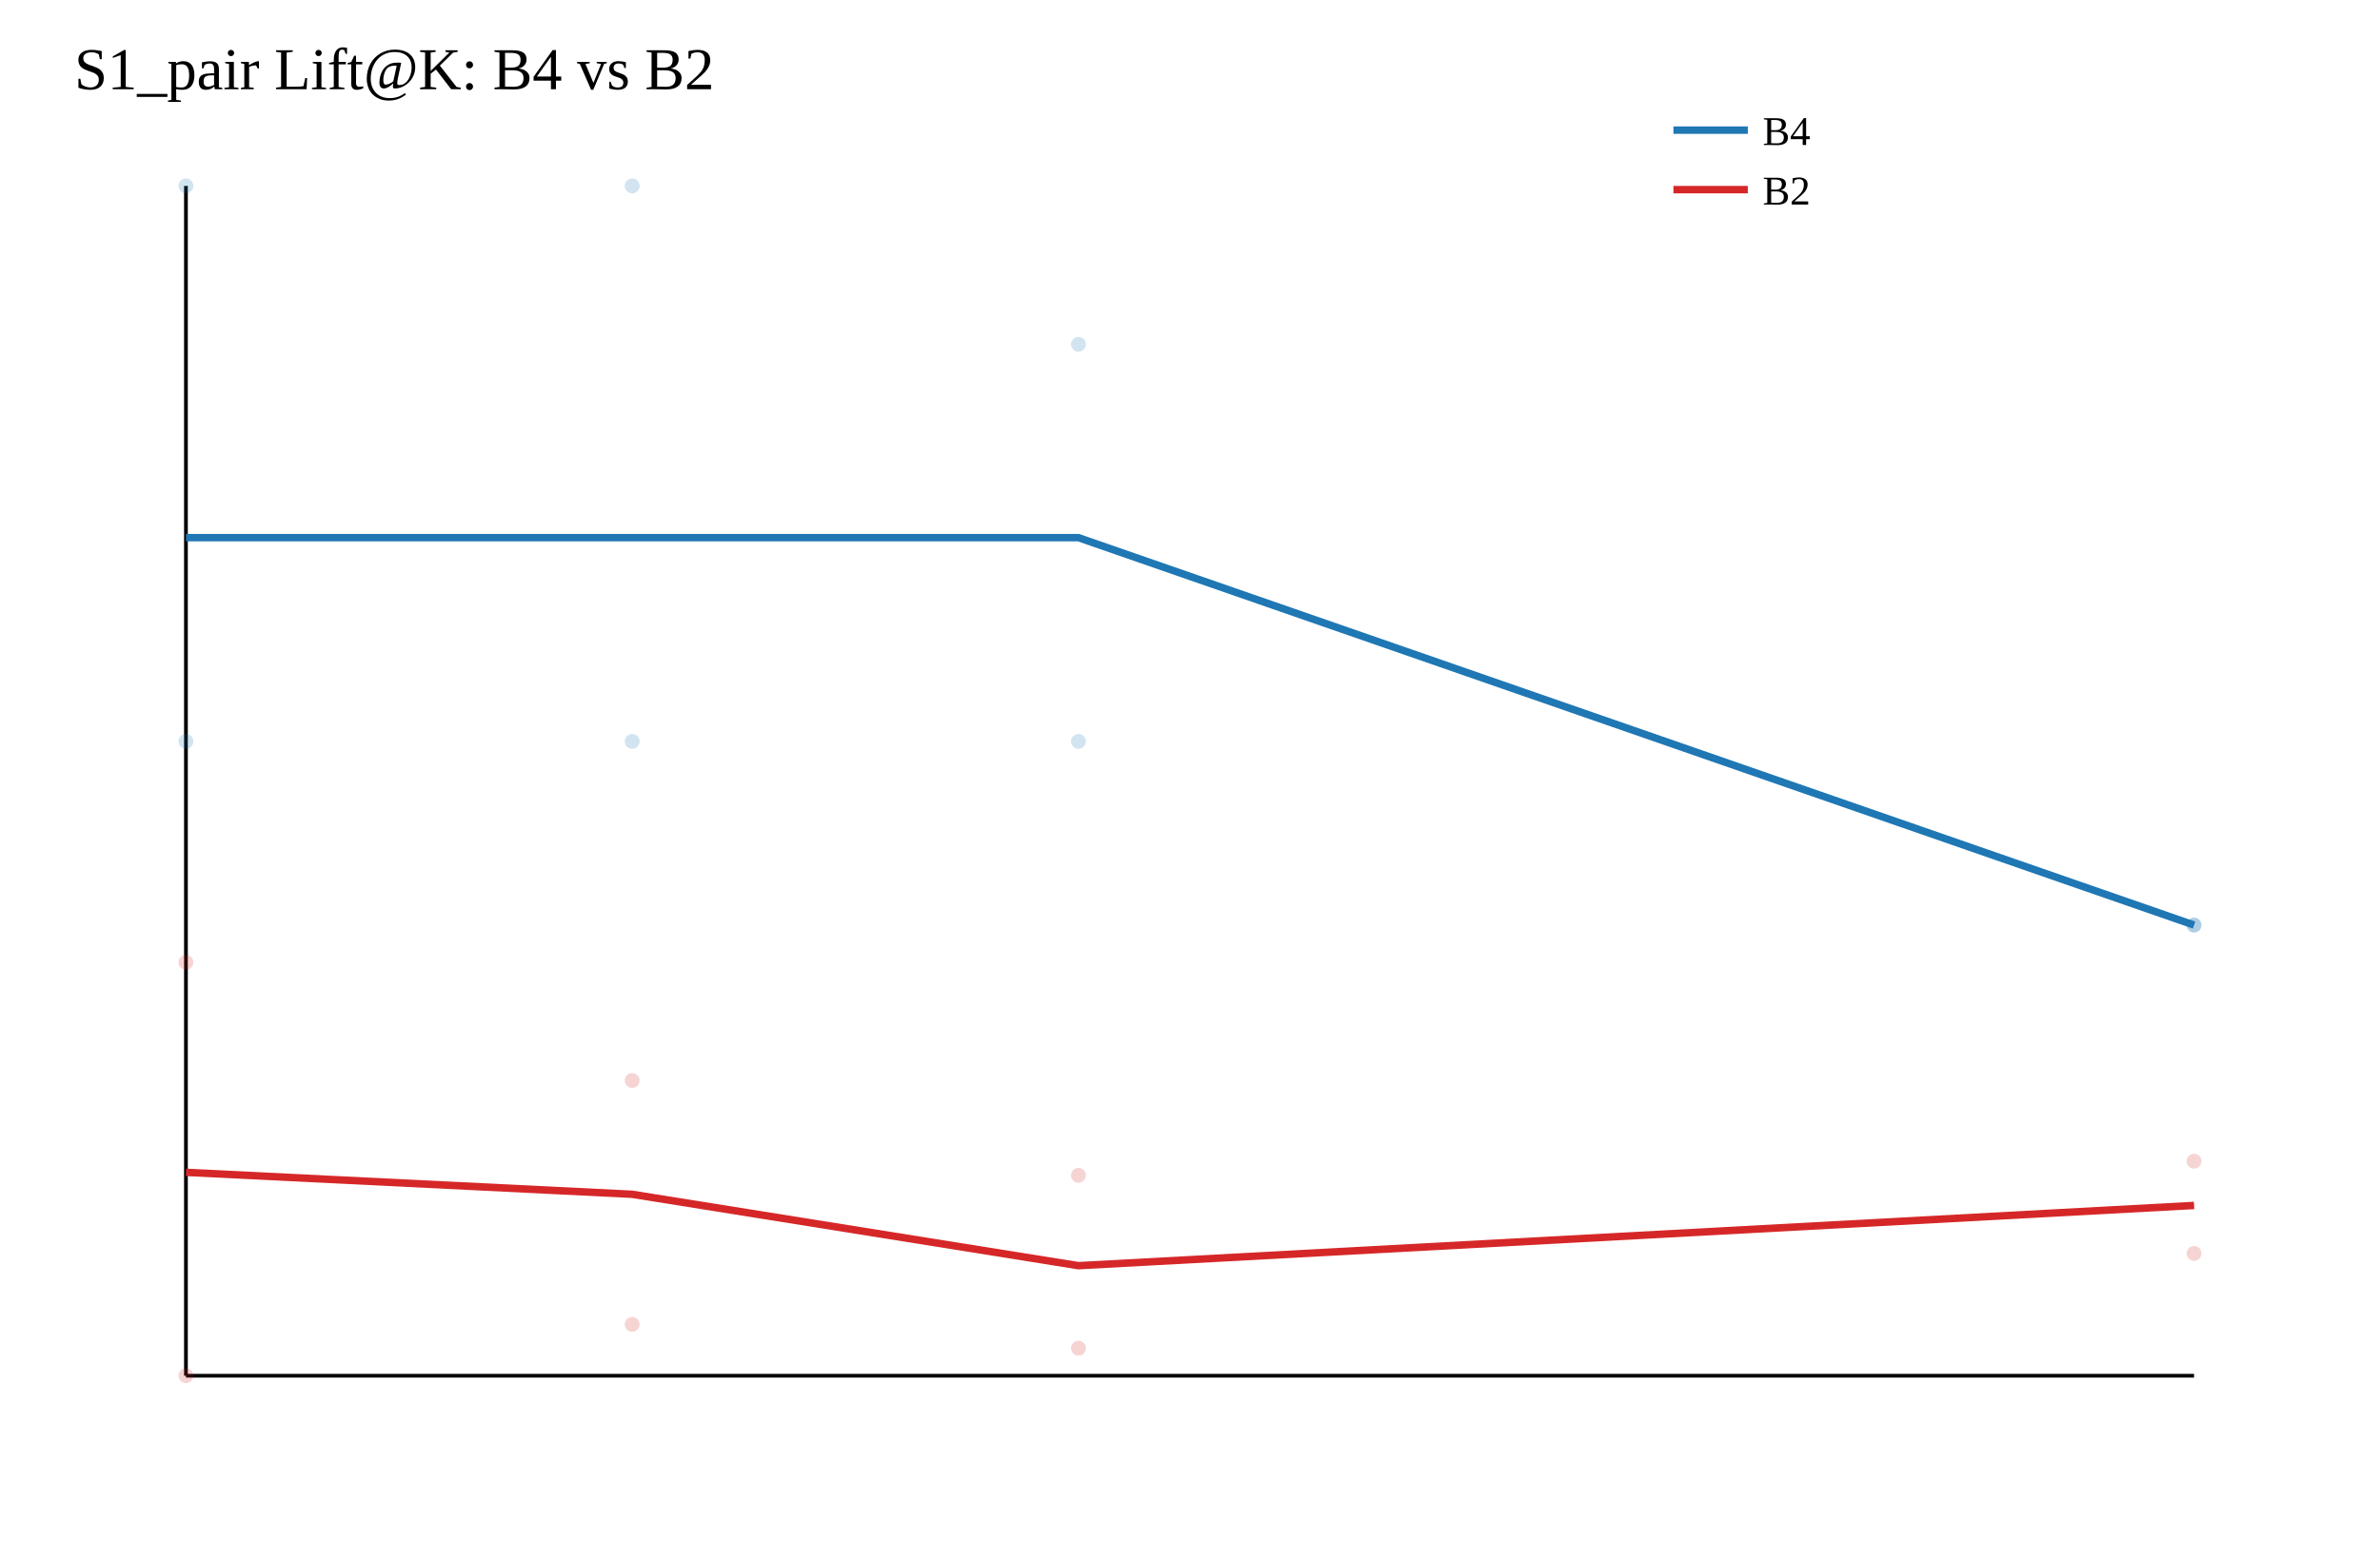
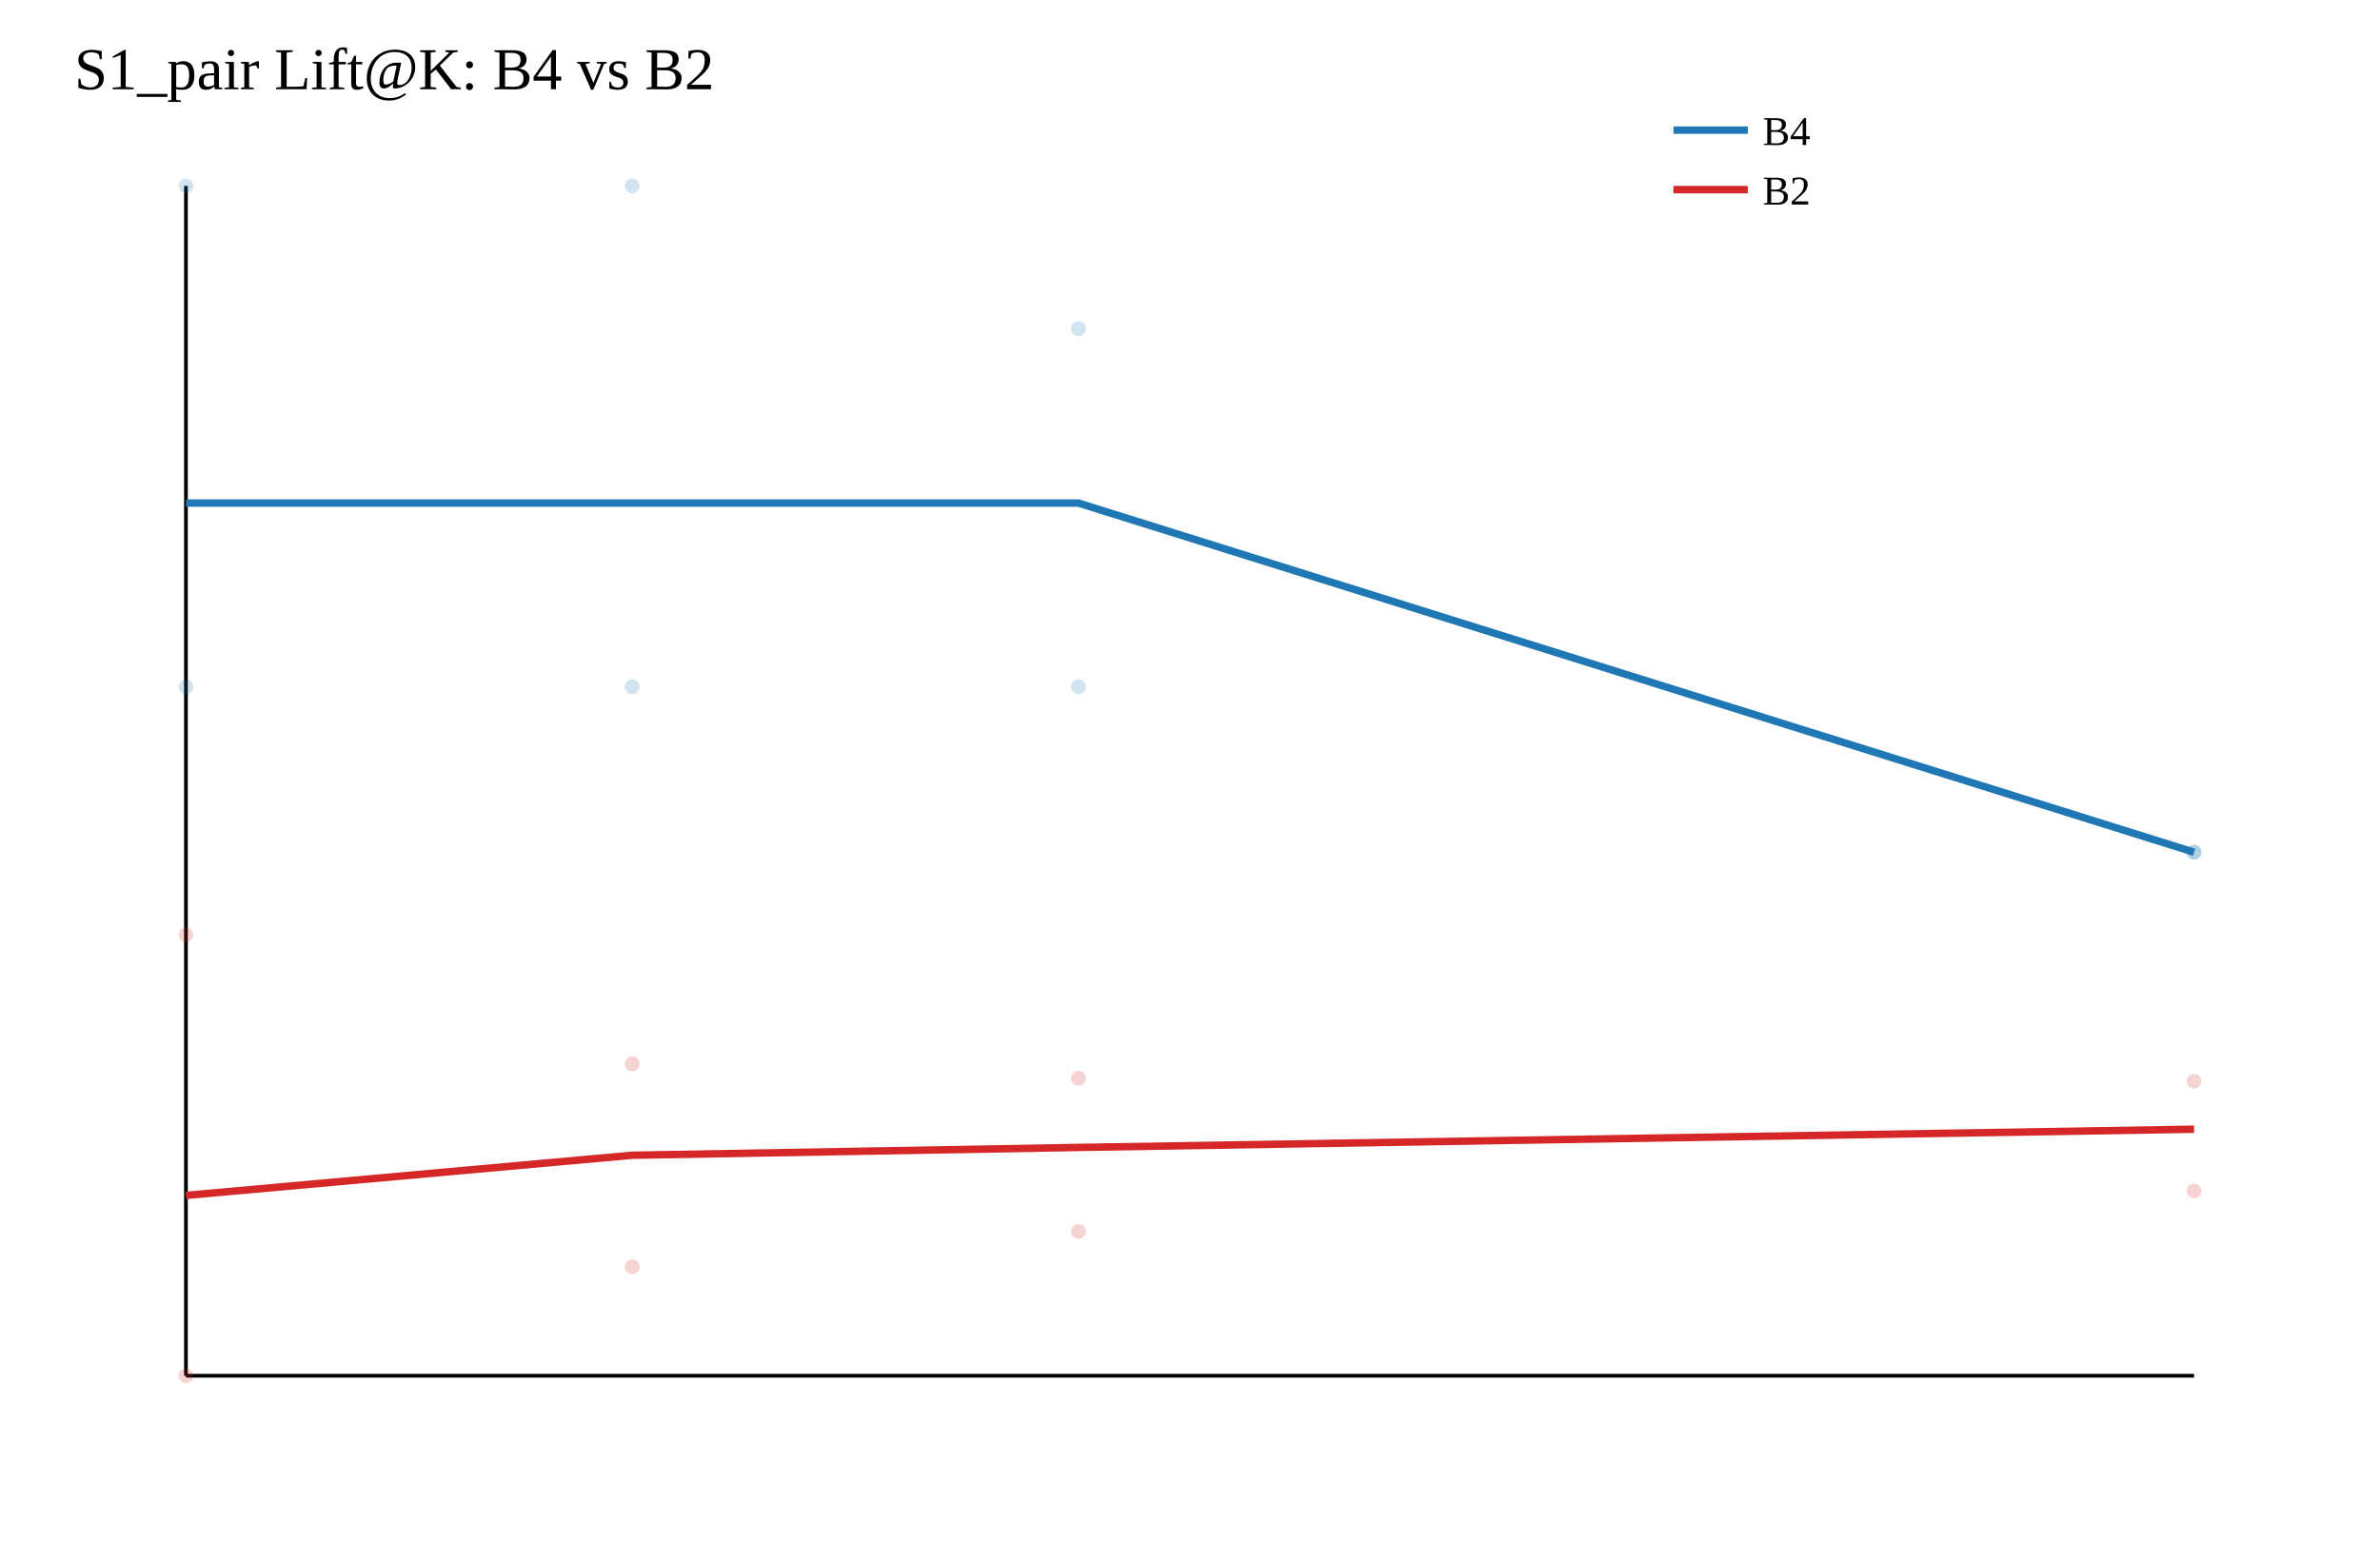
<svg xmlns="http://www.w3.org/2000/svg" width="640" height="420">
  <text x="20" y="24" font-size="16">S1_pair Lift@K: B4 vs B2</text>
  <line x1="50" y1="370" x2="590" y2="370" stroke="black" />
  <line x1="50" y1="370" x2="50" y2="50" stroke="black" />
-   <circle cx="50.0" cy="199.4" r="2" fill="#1f77b4" opacity="0.2" />
-   <circle cx="170.0" cy="199.4" r="2" fill="#1f77b4" opacity="0.2" />
-   <circle cx="290.0" cy="199.4" r="2" fill="#1f77b4" opacity="0.2" />
-   <circle cx="590.0" cy="248.8" r="2" fill="#1f77b4" opacity="0.2" />
+   <circle cx="50.0" cy="184.7" r="2" fill="#1f77b4" opacity="0.2" />
+   <circle cx="170.0" cy="184.7" r="2" fill="#1f77b4" opacity="0.2" />
+   <circle cx="290.0" cy="184.7" r="2" fill="#1f77b4" opacity="0.2" />
+   <circle cx="590.0" cy="229.2" r="2" fill="#1f77b4" opacity="0.2" />
  <circle cx="50.0" cy="50.0" r="2" fill="#1f77b4" opacity="0.2" />
  <circle cx="170.0" cy="50.0" r="2" fill="#1f77b4" opacity="0.2" />
-   <circle cx="290.0" cy="92.6" r="2" fill="#1f77b4" opacity="0.2" />
-   <circle cx="590.0" cy="248.8" r="2" fill="#1f77b4" opacity="0.2" />
+   <circle cx="290.0" cy="88.4" r="2" fill="#1f77b4" opacity="0.2" />
+   <circle cx="590.0" cy="229.2" r="2" fill="#1f77b4" opacity="0.2" />
  <circle cx="50.0" cy="370.0" r="2" fill="#d62728" opacity="0.2" />
-   <circle cx="170.0" cy="356.2" r="2" fill="#d62728" opacity="0.2" />
-   <circle cx="290.0" cy="362.6" r="2" fill="#d62728" opacity="0.2" />
-   <circle cx="590.0" cy="337.1" r="2" fill="#d62728" opacity="0.2" />
-   <circle cx="50.0" cy="258.8" r="2" fill="#d62728" opacity="0.2" />
-   <circle cx="170.0" cy="290.6" r="2" fill="#d62728" opacity="0.2" />
-   <circle cx="290.0" cy="316.1" r="2" fill="#d62728" opacity="0.2" />
-   <circle cx="590.0" cy="312.3" r="2" fill="#d62728" opacity="0.2" />
-   <polyline fill="none" stroke="#1f77b4" stroke-width="2" points="50.0,144.6 170.0,144.6 290.0,144.6 590.0,248.8" />
+   <circle cx="170.0" cy="340.7" r="2" fill="#d62728" opacity="0.2" />
+   <circle cx="290.0" cy="331.2" r="2" fill="#d62728" opacity="0.2" />
+   <circle cx="590.0" cy="320.3" r="2" fill="#d62728" opacity="0.2" />
+   <circle cx="50.0" cy="251.4" r="2" fill="#d62728" opacity="0.2" />
+   <circle cx="170.0" cy="286.1" r="2" fill="#d62728" opacity="0.2" />
+   <circle cx="290.0" cy="290.0" r="2" fill="#d62728" opacity="0.2" />
+   <circle cx="590.0" cy="290.8" r="2" fill="#d62728" opacity="0.2" />
+   <polyline fill="none" stroke="#1f77b4" stroke-width="2" points="50.0,135.3 170.0,135.3 290.0,135.3 590.0,229.2" />
  <line x1="450" y1="35" x2="470" y2="35" stroke="#1f77b4" stroke-width="2" />
  <text x="474" y="39" font-size="11">B4</text>
-   <polyline fill="none" stroke="#d62728" stroke-width="2" points="50.0,315.3 170.0,321.2 290.0,340.4 590.0,324.2" />
+   <polyline fill="none" stroke="#d62728" stroke-width="2" points="50.0,321.5 170.0,310.7 290.0,308.6 590.0,303.7" />
  <line x1="450" y1="51" x2="470" y2="51" stroke="#d62728" stroke-width="2" />
  <text x="474" y="55" font-size="11">B2</text>
</svg>
